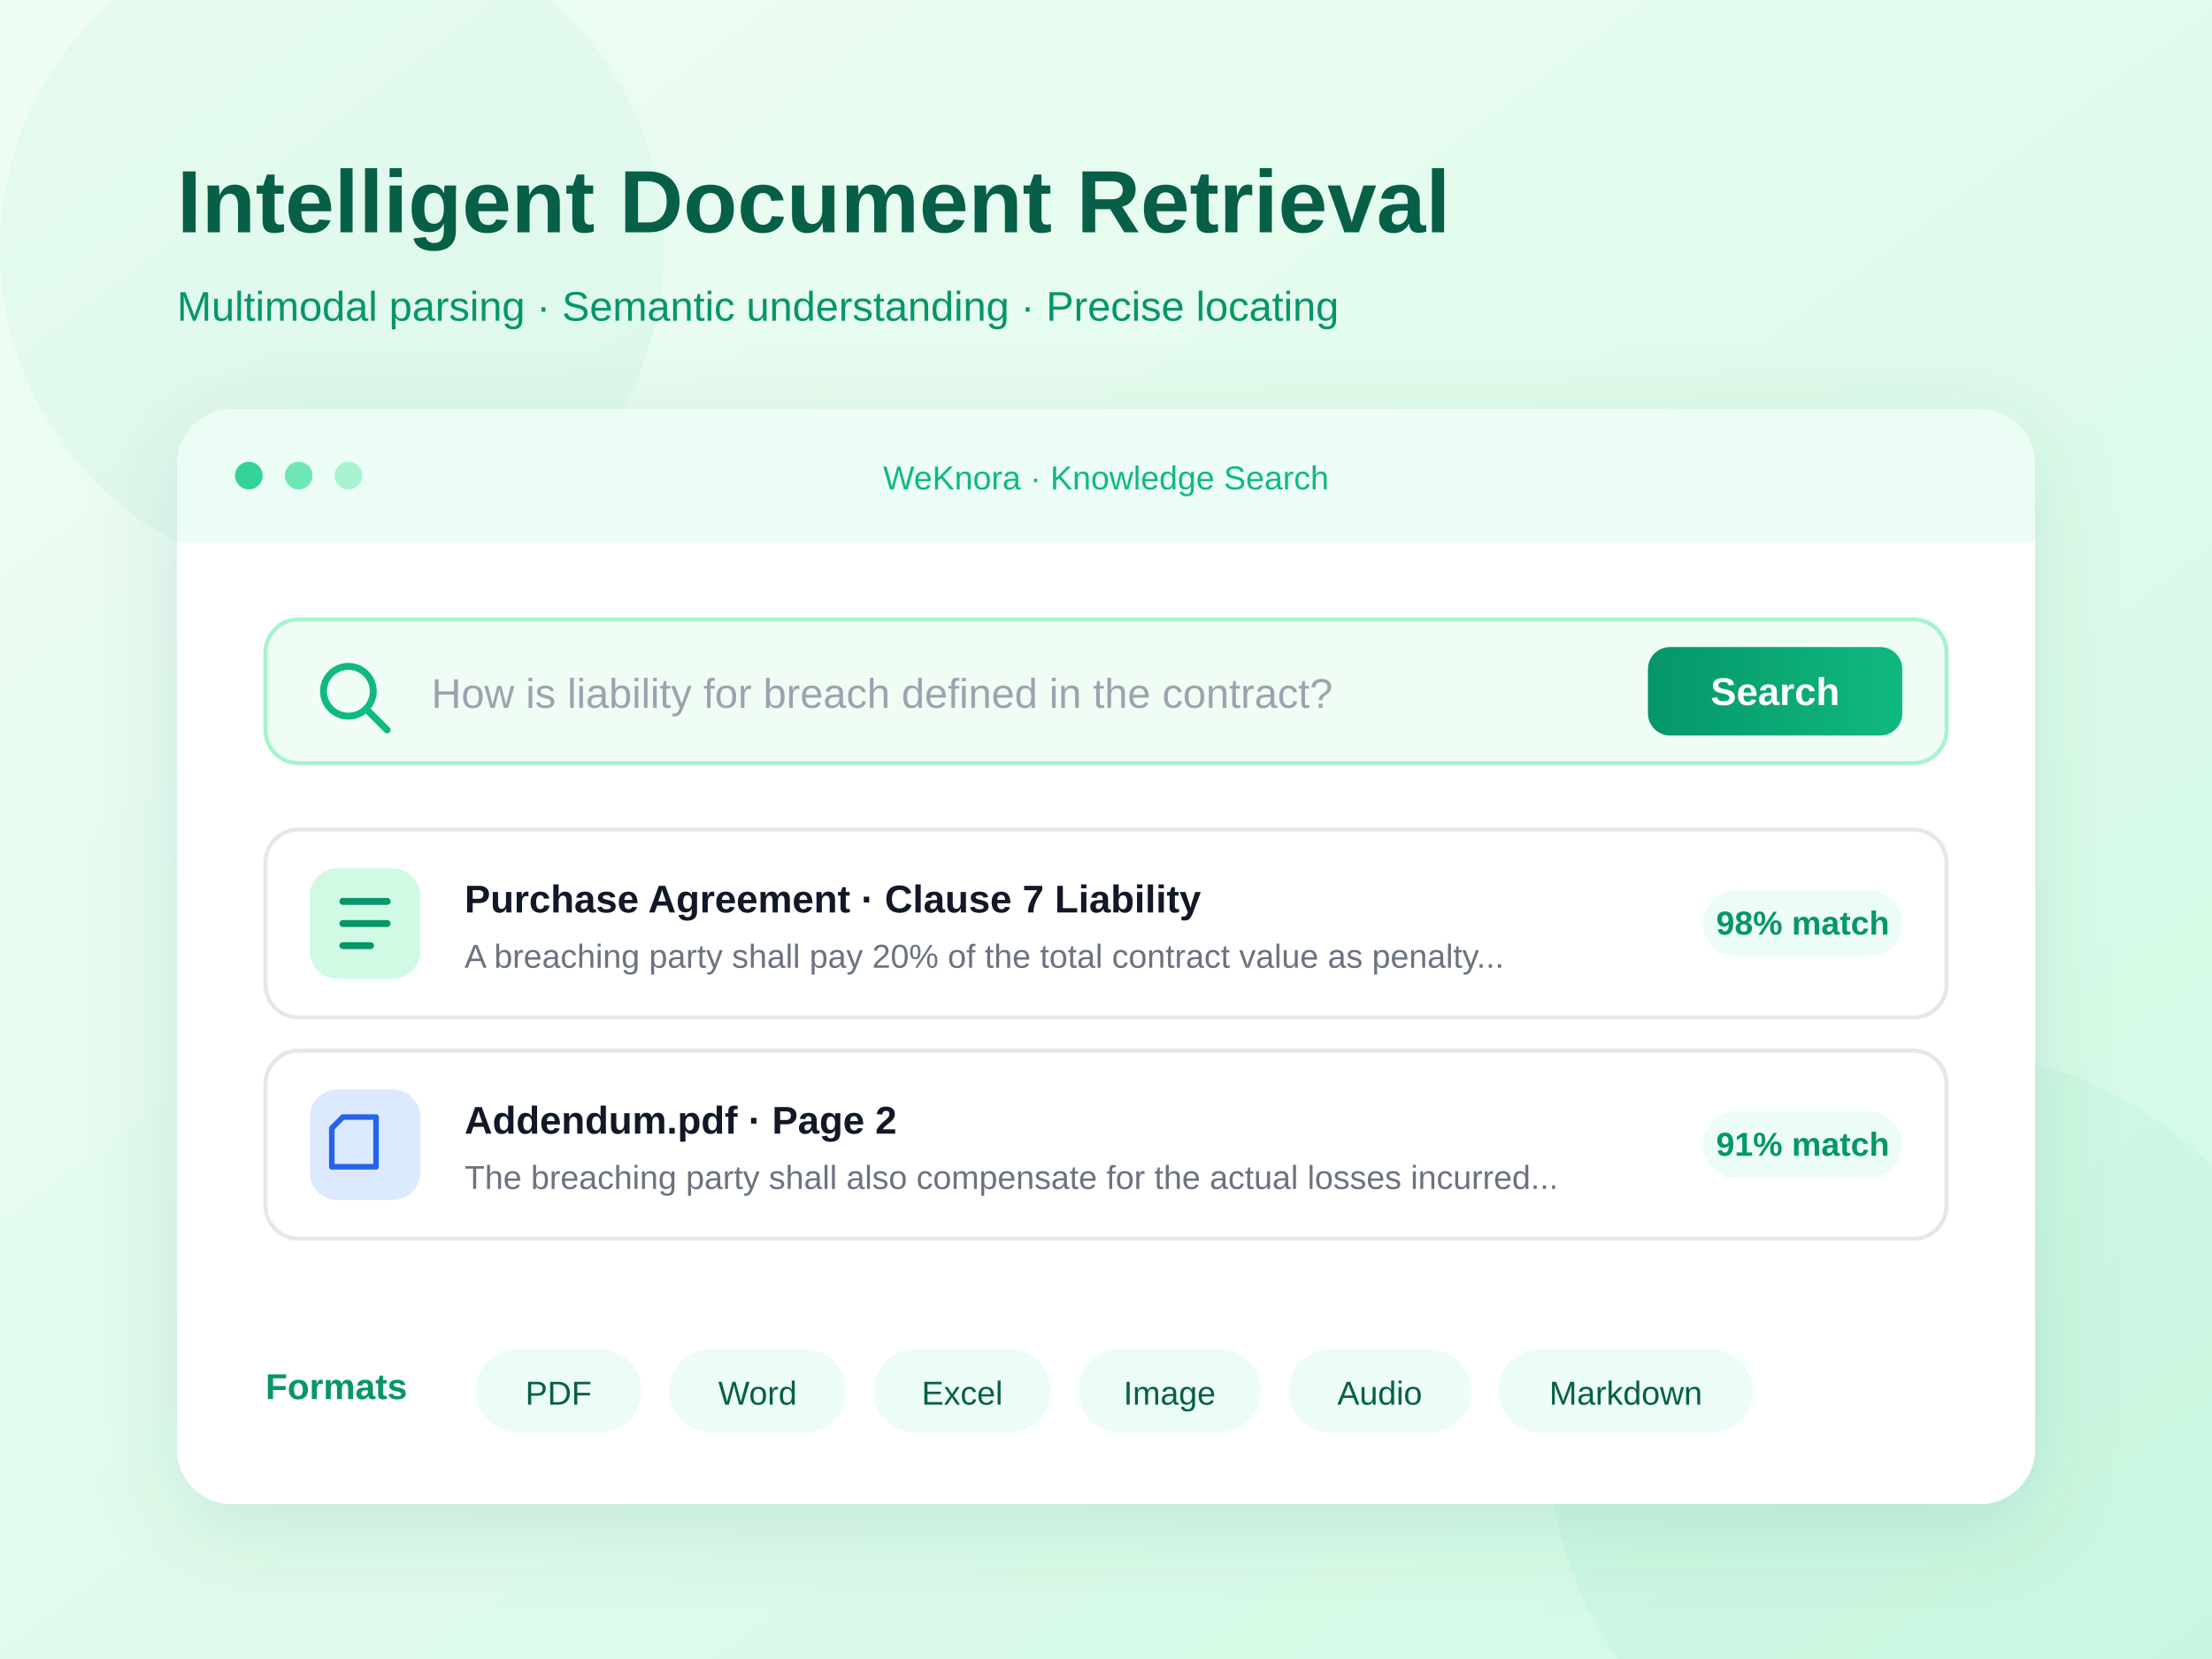
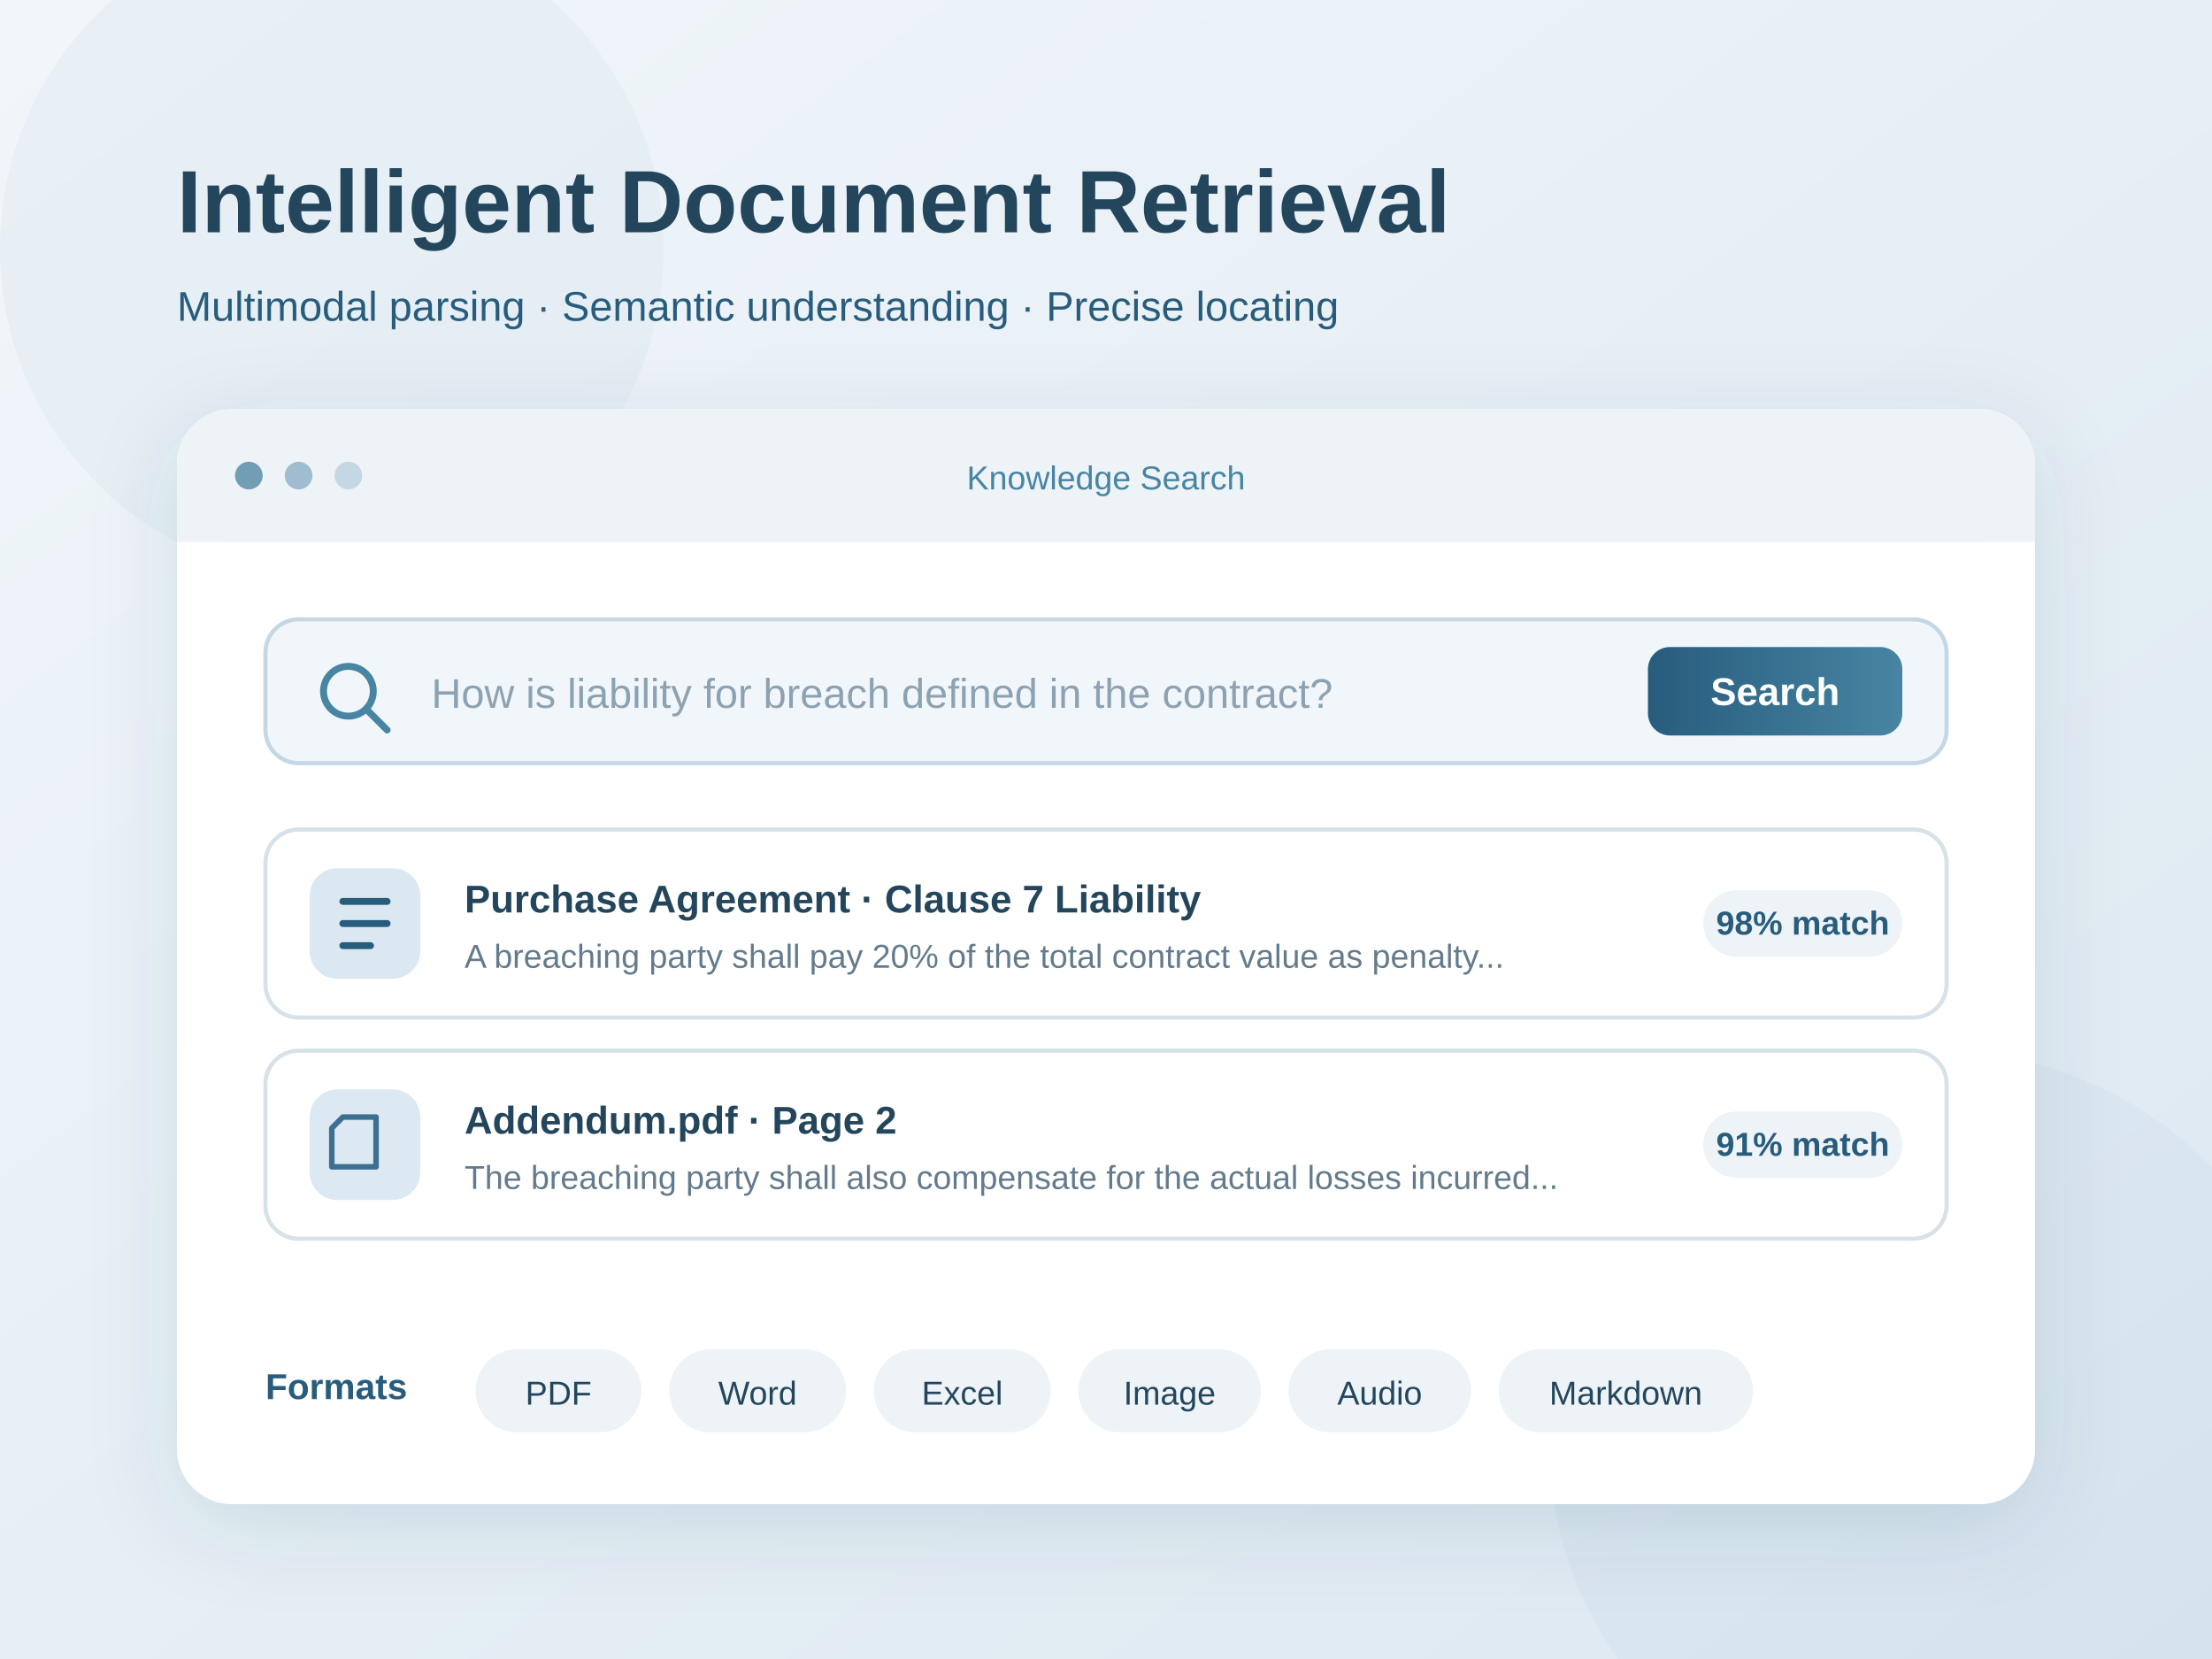
<svg xmlns="http://www.w3.org/2000/svg" viewBox="0 0 800 600">
  <defs>
    <linearGradient id="bg1" x1="0%" y1="0%" x2="100%" y2="100%">
-       <stop offset="0%" stop-color="#F0FDF4" />
-       <stop offset="100%" stop-color="#D1FAE5" />
+       <stop offset="0%" stop-color="#f1f6fa" />
+       <stop offset="100%" stop-color="#dce8f1" />
    </linearGradient>
    <linearGradient id="brand1" x1="0%" y1="0%" x2="100%" y2="0%">
-       <stop offset="0%" stop-color="#059669" />
-       <stop offset="100%" stop-color="#10B981" />
+       <stop offset="0%" stop-color="#285c7d" />
+       <stop offset="100%" stop-color="#4785a3" />
    </linearGradient>
    <filter id="soft1" x="-20%" y="-20%" width="140%" height="140%">
-       <feDropShadow dx="0" dy="8" stdDeviation="16" flood-color="#065F46" flood-opacity="0.12" />
+       <feDropShadow dx="0" dy="8" stdDeviation="16" flood-color="#24465d" flood-opacity="0.12" />
    </filter>
  </defs>
  <rect width="800" height="600" fill="url(#bg1)" />
-   <circle cx="120" cy="90" r="120" fill="#10B981" opacity="0.05" />
-   <circle cx="700" cy="520" r="140" fill="#34D399" opacity="0.06" />
-   <text x="64" y="84" font-family="Arial, sans-serif" font-size="32" font-weight="700" fill="#065F46">Intelligent Document Retrieval</text>
-   <text x="64" y="116" font-family="Arial, sans-serif" font-size="15" fill="#059669">Multimodal parsing · Semantic understanding · Precise locating</text>
+   <circle cx="120" cy="90" r="120" fill="#4785a3" opacity="0.05" />
+   <circle cx="700" cy="520" r="140" fill="#719db5" opacity="0.06" />
+   <text x="64" y="84" font-family="Arial, sans-serif" font-size="32" font-weight="700" fill="#24465d">Intelligent Document Retrieval</text>
+   <text x="64" y="116" font-family="Arial, sans-serif" font-size="15" fill="#285c7d">Multimodal parsing · Semantic understanding · Precise locating</text>
  <g filter="url(#soft1)">
    <rect x="64" y="148" width="672" height="396" rx="20" fill="#FFFFFF" />
  </g>
-   <rect x="64" y="148" width="672" height="48" rx="20" fill="#ECFDF5" />
-   <rect x="64" y="176" width="672" height="20" fill="#ECFDF5" />
-   <circle cx="90" cy="172" r="5" fill="#34D399" />
-   <circle cx="108" cy="172" r="5" fill="#6EE7B7" />
-   <circle cx="126" cy="172" r="5" fill="#A7F3D0" />
-   <text x="400" y="177" font-family="Arial, sans-serif" font-size="12" fill="#10B981" text-anchor="middle">WeKnora · Knowledge Search</text>
+   <rect x="64" y="148" width="672" height="48" rx="20" fill="#edf3f7" />
+   <rect x="64" y="176" width="672" height="20" fill="#edf3f7" />
+   <circle cx="90" cy="172" r="5" fill="#719db5" />
+   <circle cx="108" cy="172" r="5" fill="#9fbcd0" />
+   <circle cx="126" cy="172" r="5" fill="#c5d7e4" />
+   <text x="400" y="177" font-family="Arial, sans-serif" font-size="12" fill="#4785a3" text-anchor="middle">Knowledge Search</text>
  <g transform="translate(96, 224)">
-     <rect width="608" height="52" rx="12" fill="#F0FDF4" stroke="#A7F3D0" stroke-width="1.5" />
-     <circle cx="30" cy="26" r="9" fill="none" stroke="#10B981" stroke-width="2.5" />
-     <line x1="37" y1="33" x2="44" y2="40" stroke="#10B981" stroke-width="2.5" stroke-linecap="round" />
-     <text x="60" y="32" font-family="Arial, sans-serif" font-size="15" fill="#9CA3AF">How is liability for breach defined in the contract?</text>
+     <rect width="608" height="52" rx="12" fill="#f1f6fa" stroke="#c5d7e4" stroke-width="1.5" />
+     <circle cx="30" cy="26" r="9" fill="none" stroke="#4785a3" stroke-width="2.5" />
+     <line x1="37" y1="33" x2="44" y2="40" stroke="#4785a3" stroke-width="2.5" stroke-linecap="round" />
+     <text x="60" y="32" font-family="Arial, sans-serif" font-size="15" fill="#8ca2b3">How is liability for breach defined in the contract?</text>
    <rect x="500" y="10" width="92" height="32" rx="8" fill="url(#brand1)" />
    <text x="546" y="31" font-family="Arial, sans-serif" font-size="14" font-weight="600" fill="#FFFFFF" text-anchor="middle">Search</text>
  </g>
  <g transform="translate(96, 300)">
-     <rect width="608" height="68" rx="12" fill="#FFFFFF" stroke="#E5E7EB" stroke-width="1.5" />
-     <rect x="16" y="14" width="40" height="40" rx="10" fill="#D1FAE5" />
-     <path d="M28 26 H44 M28 34 H44 M28 42 H38" stroke="#059669" stroke-width="2.5" stroke-linecap="round" />
-     <text x="72" y="30" font-family="Arial, sans-serif" font-size="14" font-weight="600" fill="#111827">Purchase Agreement · Clause 7 Liability</text>
-     <text x="72" y="50" font-family="Arial, sans-serif" font-size="12" fill="#6B7280">A breaching party shall pay 20% of the total contract value as penalty...</text>
-     <rect x="520" y="22" width="72" height="24" rx="12" fill="#ECFDF5" />
-     <text x="556" y="38" font-family="Arial, sans-serif" font-size="12" font-weight="600" fill="#059669" text-anchor="middle">98% match</text>
+     <rect width="608" height="68" rx="12" fill="#FFFFFF" stroke="#d7e1e8" stroke-width="1.5" />
+     <rect x="16" y="14" width="40" height="40" rx="10" fill="#dce8f1" />
+     <path d="M28 26 H44 M28 34 H44 M28 42 H38" stroke="#285c7d" stroke-width="2.5" stroke-linecap="round" />
+     <text x="72" y="30" font-family="Arial, sans-serif" font-size="14" font-weight="600" fill="#24465d">Purchase Agreement · Clause 7 Liability</text>
+     <text x="72" y="50" font-family="Arial, sans-serif" font-size="12" fill="#637b8d">A breaching party shall pay 20% of the total contract value as penalty...</text>
+     <rect x="520" y="22" width="72" height="24" rx="12" fill="#edf3f7" />
+     <text x="556" y="38" font-family="Arial, sans-serif" font-size="12" font-weight="600" fill="#285c7d" text-anchor="middle">98% match</text>
  </g>
  <g transform="translate(96, 380)">
-     <rect width="608" height="68" rx="12" fill="#FFFFFF" stroke="#E5E7EB" stroke-width="1.5" />
-     <rect x="16" y="14" width="40" height="40" rx="10" fill="#DBEAFE" />
-     <path d="M28 24 h12 v18 h-16 v-14 z" fill="none" stroke="#2563EB" stroke-width="2" stroke-linejoin="round" />
-     <text x="72" y="30" font-family="Arial, sans-serif" font-size="14" font-weight="600" fill="#111827">Addendum.pdf · Page 2</text>
-     <text x="72" y="50" font-family="Arial, sans-serif" font-size="12" fill="#6B7280">The breaching party shall also compensate for the actual losses incurred...</text>
-     <rect x="520" y="22" width="72" height="24" rx="12" fill="#ECFDF5" />
-     <text x="556" y="38" font-family="Arial, sans-serif" font-size="12" font-weight="600" fill="#059669" text-anchor="middle">91% match</text>
+     <rect width="608" height="68" rx="12" fill="#FFFFFF" stroke="#d7e1e8" stroke-width="1.5" />
+     <rect x="16" y="14" width="40" height="40" rx="10" fill="#dce9f3" />
+     <path d="M28 24 h12 v18 h-16 v-14 z" fill="none" stroke="#3d6f91" stroke-width="2" stroke-linejoin="round" />
+     <text x="72" y="30" font-family="Arial, sans-serif" font-size="14" font-weight="600" fill="#24465d">Addendum.pdf · Page 2</text>
+     <text x="72" y="50" font-family="Arial, sans-serif" font-size="12" fill="#637b8d">The breaching party shall also compensate for the actual losses incurred...</text>
+     <rect x="520" y="22" width="72" height="24" rx="12" fill="#edf3f7" />
+     <text x="556" y="38" font-family="Arial, sans-serif" font-size="12" font-weight="600" fill="#285c7d" text-anchor="middle">91% match</text>
  </g>
  <g transform="translate(96, 472)">
-     <text x="0" y="34" font-family="Arial, sans-serif" font-size="13" font-weight="600" fill="#059669">Formats</text>
-     <g font-family="Arial, sans-serif" font-size="12" fill="#065F46" text-anchor="middle">
-       <rect x="76" y="16" width="60" height="30" rx="15" fill="#ECFDF5" />
+     <text x="0" y="34" font-family="Arial, sans-serif" font-size="13" font-weight="600" fill="#285c7d">Formats</text>
+     <g font-family="Arial, sans-serif" font-size="12" fill="#24465d" text-anchor="middle">
+       <rect x="76" y="16" width="60" height="30" rx="15" fill="#edf3f7" />
      <text x="106" y="36">PDF</text>
-       <rect x="146" y="16" width="64" height="30" rx="15" fill="#ECFDF5" />
+       <rect x="146" y="16" width="64" height="30" rx="15" fill="#edf3f7" />
      <text x="178" y="36">Word</text>
-       <rect x="220" y="16" width="64" height="30" rx="15" fill="#ECFDF5" />
+       <rect x="220" y="16" width="64" height="30" rx="15" fill="#edf3f7" />
      <text x="252" y="36">Excel</text>
-       <rect x="294" y="16" width="66" height="30" rx="15" fill="#ECFDF5" />
+       <rect x="294" y="16" width="66" height="30" rx="15" fill="#edf3f7" />
      <text x="327" y="36">Image</text>
-       <rect x="370" y="16" width="66" height="30" rx="15" fill="#ECFDF5" />
+       <rect x="370" y="16" width="66" height="30" rx="15" fill="#edf3f7" />
      <text x="403" y="36">Audio</text>
-       <rect x="446" y="16" width="92" height="30" rx="15" fill="#ECFDF5" />
+       <rect x="446" y="16" width="92" height="30" rx="15" fill="#edf3f7" />
      <text x="492" y="36">Markdown</text>
    </g>
  </g>
</svg>
